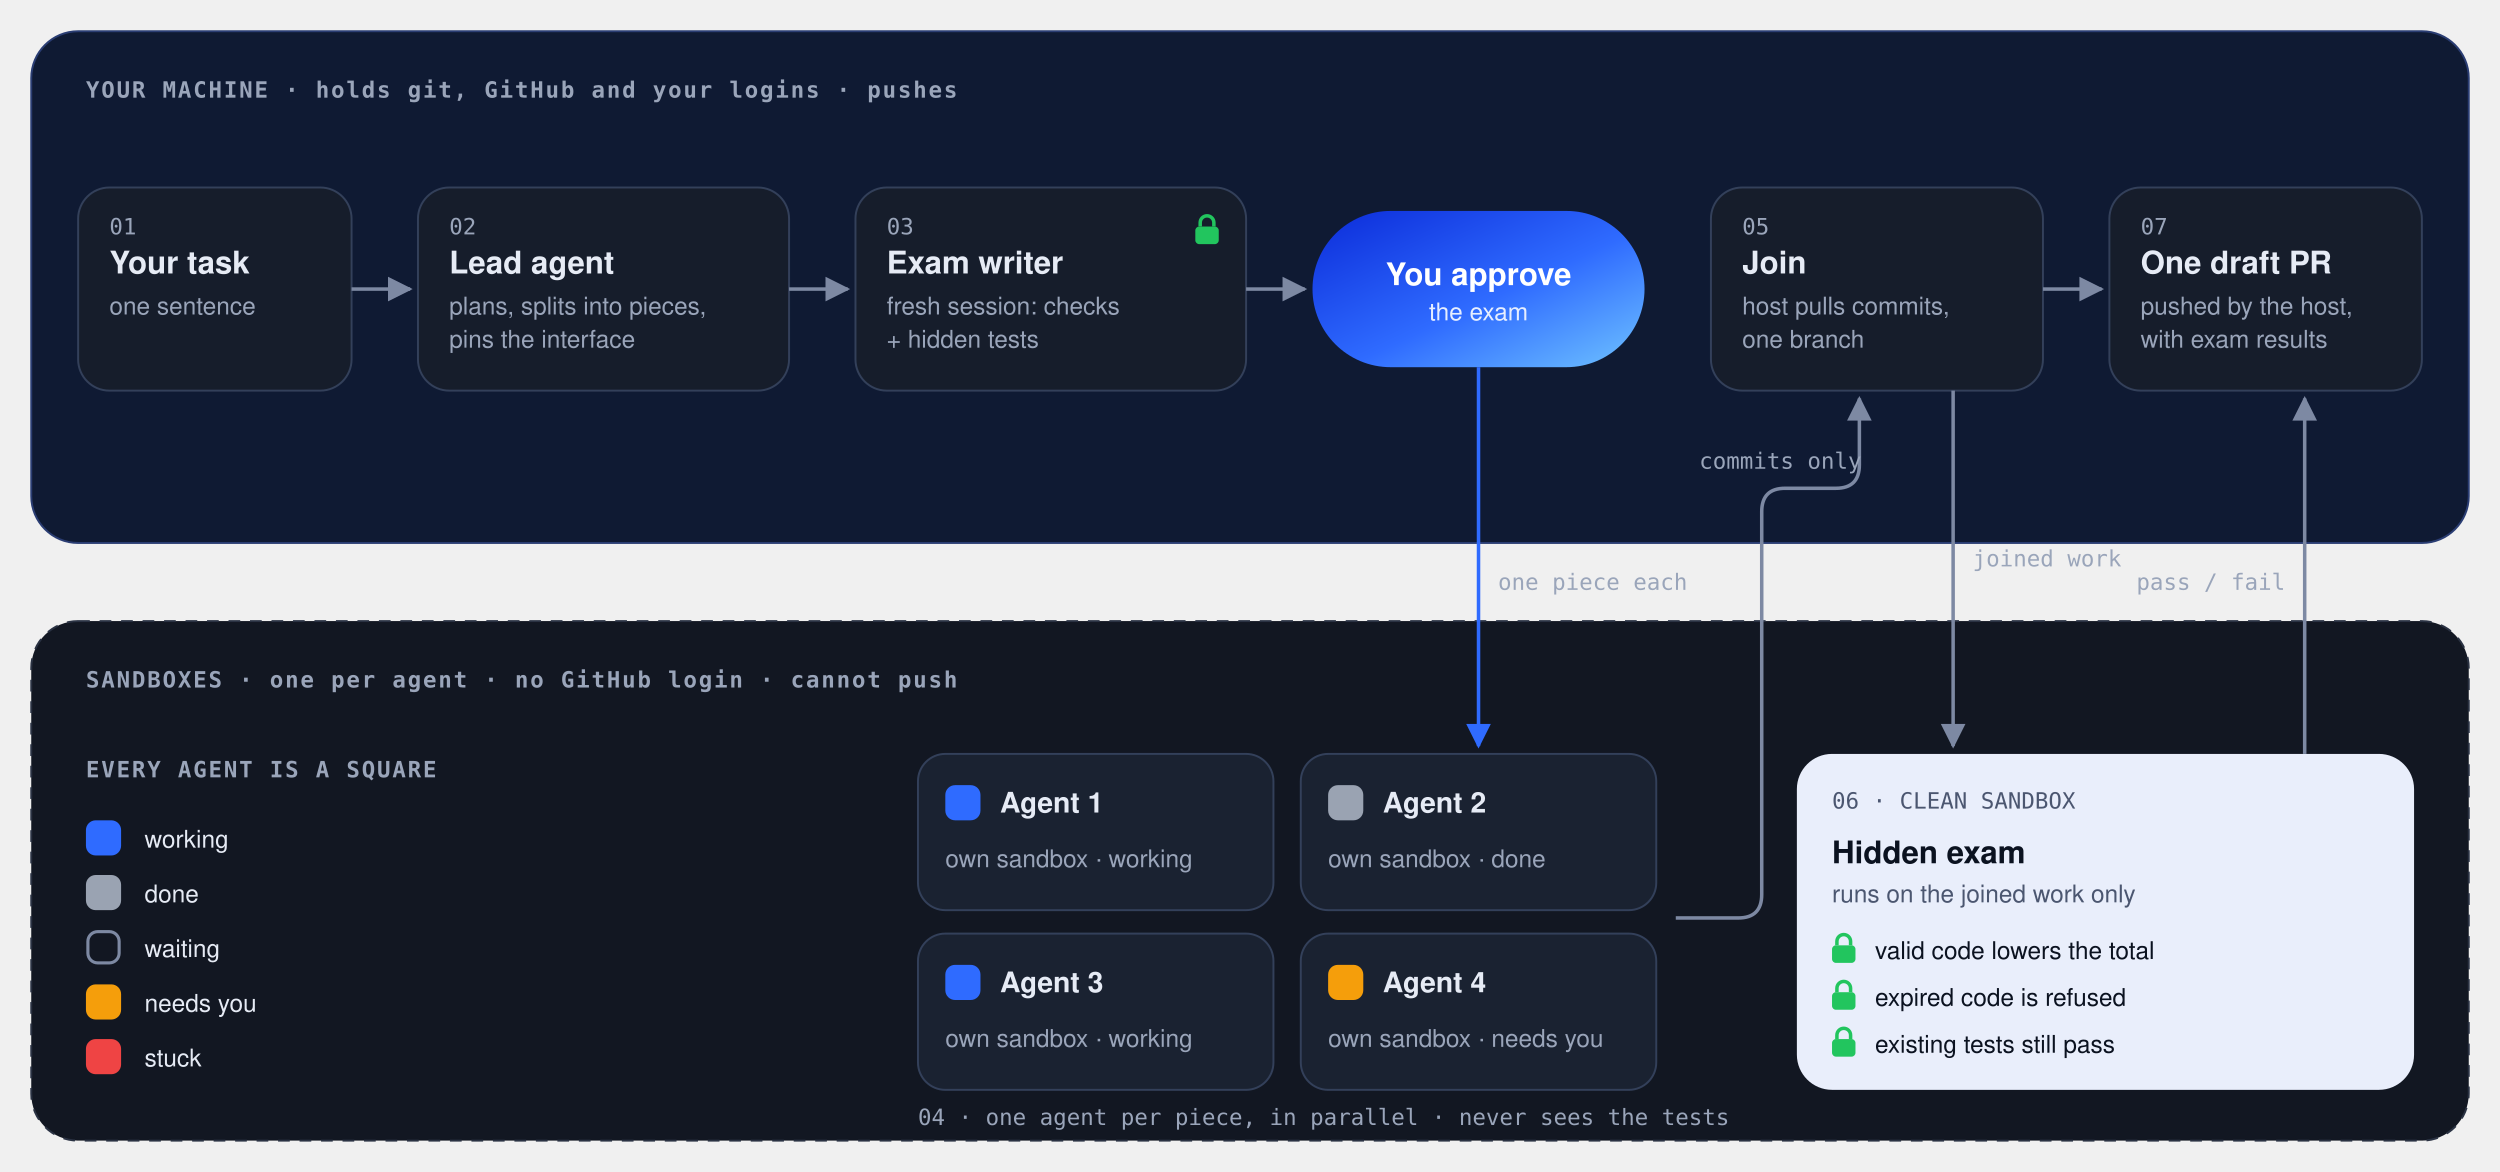
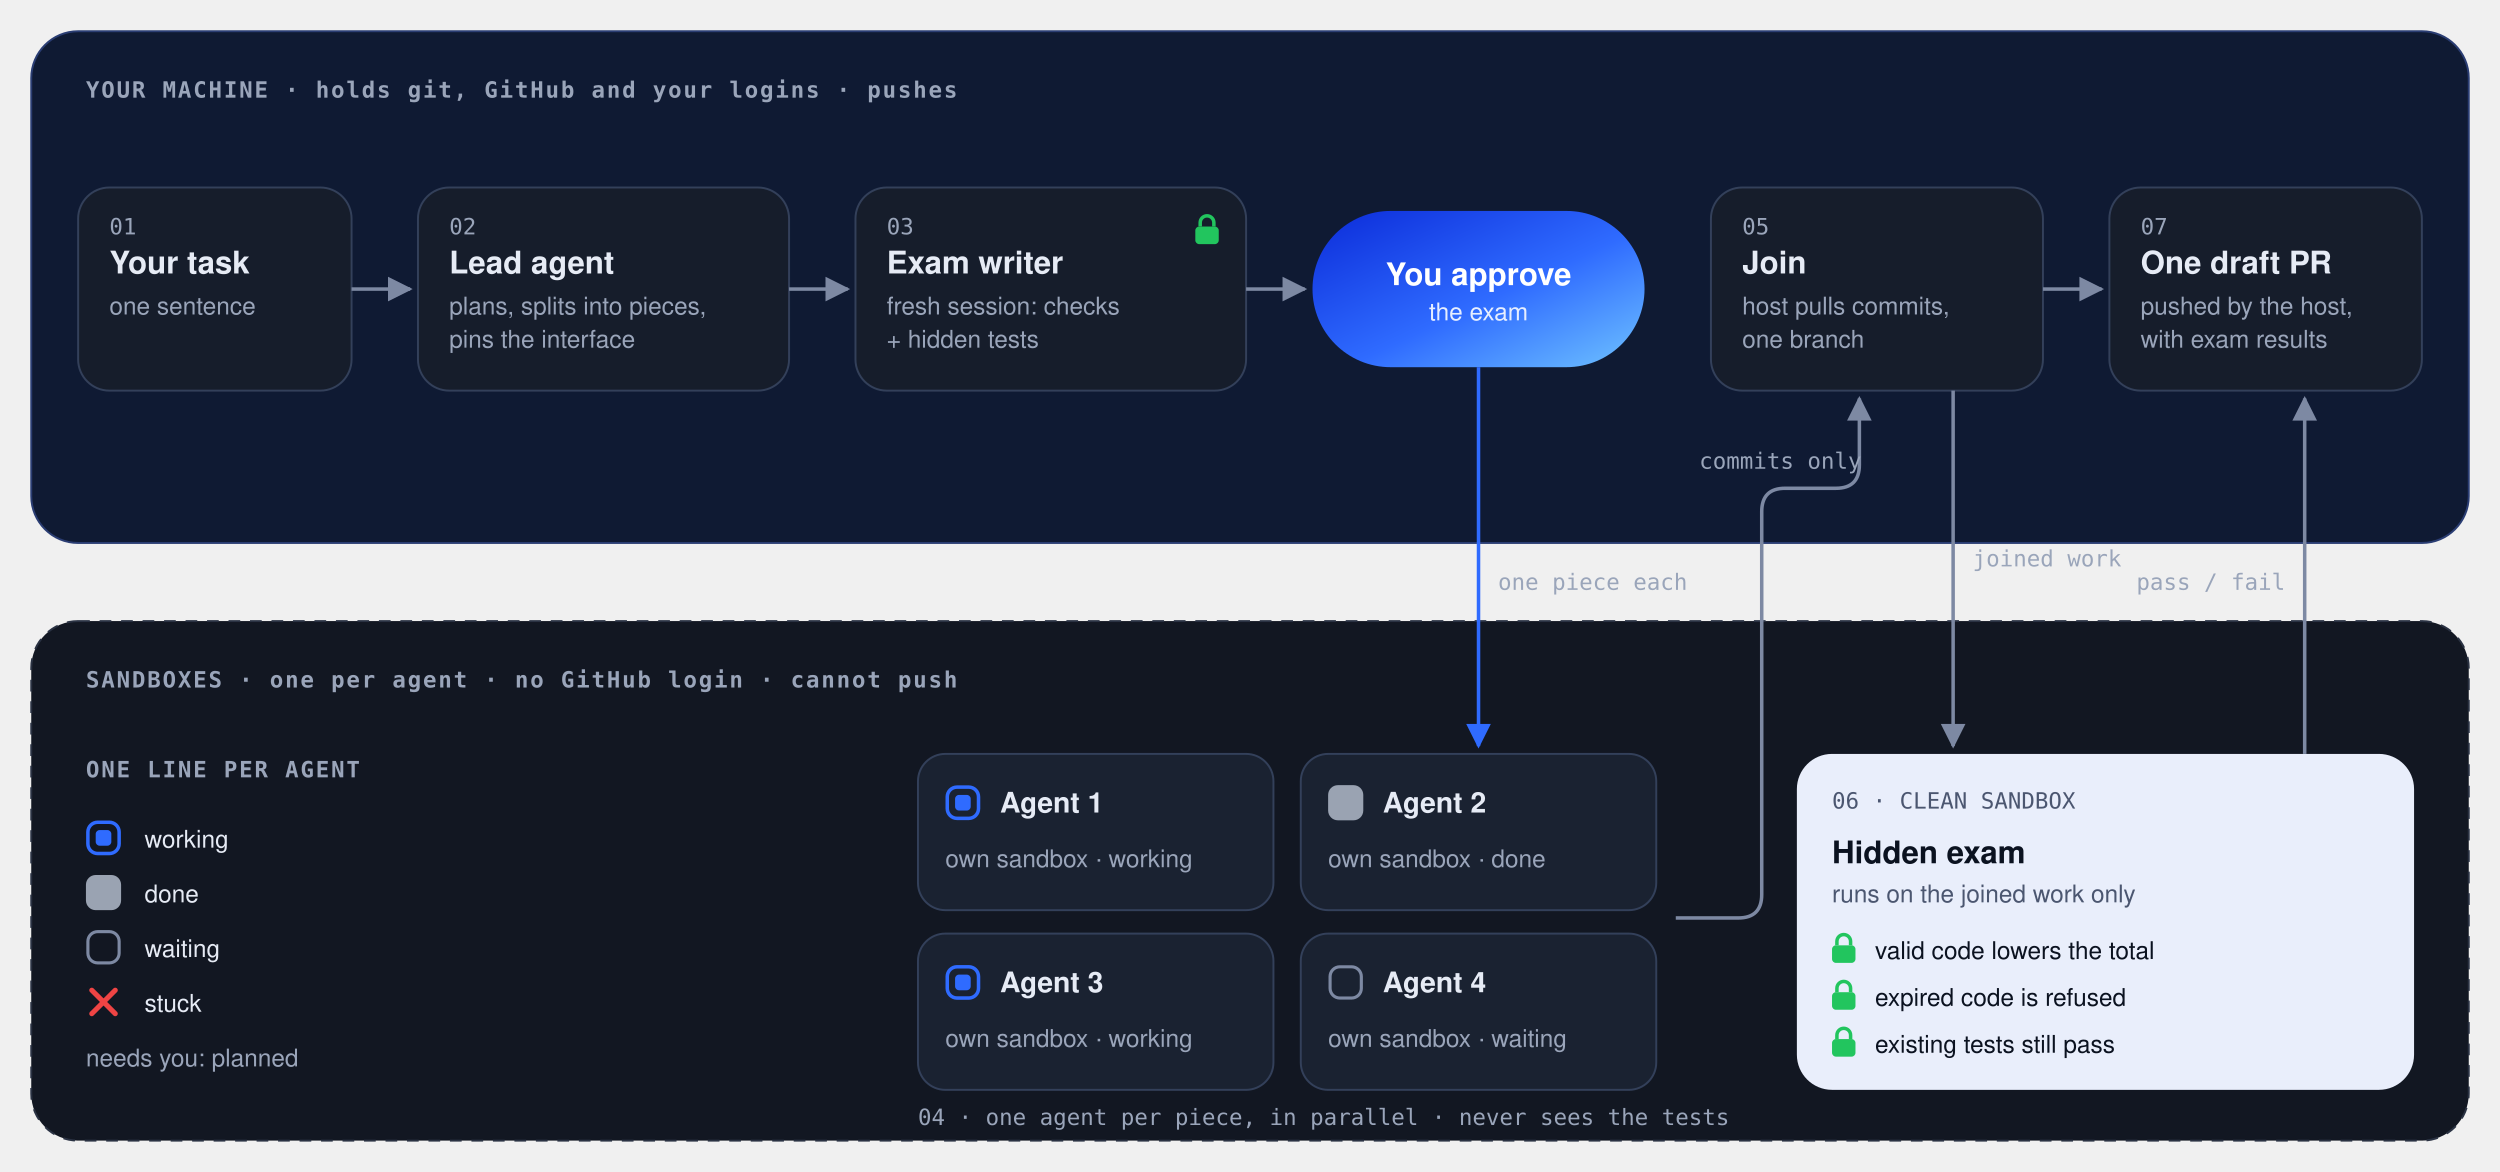
<svg xmlns="http://www.w3.org/2000/svg" viewBox="0 0 1280 600" width="1280" height="600" role="img" aria-label="The TaskWing harness: a lead agent plans on your machine, a fresh session writes a hidden exam, you approve it, one agent per piece works in its own sandbox, the host joins the commits, the hidden exam runs in a clean sandbox, and the host opens one pull request.">
  <defs>
    <linearGradient id="g" x1="0" y1="0" x2="1" y2="1">
      <stop offset="0" stop-color="#0b2bd9" />
      <stop offset=".55" stop-color="#2f6bff" />
      <stop offset="1" stop-color="#6fc3ff" />
    </linearGradient>
    <marker id="ah" viewBox="0 0 10 10" refX="9" refY="5" markerWidth="7" markerHeight="7" orient="auto-start-reverse">
      <path d="M0,0 L10,5 L0,10 z" fill="#7d89a3" />
    </marker>
    <marker id="ab" viewBox="0 0 10 10" refX="9" refY="5" markerWidth="7" markerHeight="7" orient="auto-start-reverse">
      <path d="M0,0 L10,5 L0,10 z" fill="#2f6bff" />
    </marker>
    <style>
text{font-family:-apple-system,BlinkMacSystemFont,'Segoe UI',Helvetica,Arial,sans-serif;fill:#e6ebf5}
.t{font-size:16px;font-weight:600}
.s{font-size:12.5px;fill:#9aa5ba}
.k{font-family:ui-monospace,SFMono-Regular,Menlo,Consolas,monospace;font-size:11.5px;letter-spacing:.08em;font-weight:600;fill:#9aa5ba}
.l{font-family:ui-monospace,SFMono-Regular,Menlo,Consolas,monospace;font-size:11.5px;fill:#9aa5ba}
.w{fill:#ffffff}
</style>
  </defs>
  <rect x="16" y="16" width="1248" height="262" rx="24" fill="#0f1a33" stroke="#2a3d73" />
  <text x="44" y="50" class="k">YOUR MACHINE · holds git, GitHub and your logins · pushes</text>
  <rect x="16" y="318" width="1248" height="266" rx="24" fill="#121722" stroke="#2a3243" stroke-dasharray="6 5" />
  <text x="44" y="352" class="k">SANDBOXES · one per agent · no GitHub login · cannot push</text>
  <rect x="40" y="96" width="140" height="104" rx="16" fill="#161d2b" stroke="#33405a" />
  <text x="56" y="120" class="l">01</text>
  <text x="56" y="140" class="t">Your task</text>
  <text x="56" y="161" class="s">one sentence</text>
  <rect x="214" y="96" width="190" height="104" rx="16" fill="#161d2b" stroke="#33405a" />
  <text x="230" y="120" class="l">02</text>
  <text x="230" y="140" class="t">Lead agent</text>
  <text x="230" y="161" class="s">plans, splits into pieces,</text>
  <text x="230" y="178" class="s">pins the interface</text>
  <rect x="438" y="96" width="200" height="104" rx="16" fill="#161d2b" stroke="#33405a" />
  <text x="454" y="120" class="l">03</text>
  <text x="454" y="140" class="t">Exam writer</text>
  <text x="454" y="161" class="s">fresh session: checks</text>
  <text x="454" y="178" class="s">+ hidden tests</text>
  <g transform="translate(612,110)">
    <rect x="0" y="6" width="12" height="9" rx="2" fill="#22c55e" />
    <path d="M2.5,6 V4 a3.5,3.5 0 0 1 7,0 V6" fill="none" stroke="#22c55e" stroke-width="1.8" />
  </g>
  <rect x="672" y="108" width="170" height="80" rx="40.0" fill="url(#g)" />
  <text x="757.0" y="146.0" text-anchor="middle" class="t w">You approve</text>
  <text x="757.0" y="164.0" text-anchor="middle" class="s w" style="fill:#e6eeff">the exam</text>
  <rect x="876" y="96" width="170" height="104" rx="16" fill="#161d2b" stroke="#33405a" />
  <text x="892" y="120" class="l">05</text>
  <text x="892" y="140" class="t">Join</text>
  <text x="892" y="161" class="s">host pulls commits,</text>
  <text x="892" y="178" class="s">one branch</text>
  <rect x="1080" y="96" width="160" height="104" rx="16" fill="#161d2b" stroke="#33405a" />
  <text x="1096" y="120" class="l">07</text>
  <text x="1096" y="140" class="t">One draft PR</text>
  <text x="1096" y="161" class="s">pushed by the host,</text>
  <text x="1096" y="178" class="s">with exam results</text>
  <path d="M180,148.0 H210" fill="none" stroke="#7d89a3" stroke-width="1.8" marker-end="url(#ah)" />
  <path d="M404,148.0 H434" fill="none" stroke="#7d89a3" stroke-width="1.8" marker-end="url(#ah)" />
  <path d="M638,148.0 H668" fill="none" stroke="#7d89a3" stroke-width="1.8" marker-end="url(#ah)" />
  <path d="M1046,148.0 H1076" fill="none" stroke="#7d89a3" stroke-width="1.8" marker-end="url(#ah)" />
  <text x="470" y="576" class="l">04 · one agent per piece, in parallel · never sees the tests</text>
  <rect x="470" y="386" width="182" height="80" rx="14" fill="#1a2231" stroke="#33405a" />
-   <rect x="484" y="402" width="18" height="18" rx="5" fill="#2f6bff" />
+   <rect x="485" y="403" width="16" height="16" rx="5" fill="none" stroke="#2f6bff" stroke-width="1.8" />
+   <rect x="489" y="407" width="8" height="8" rx="2" fill="#2f6bff" />
  <text x="512" y="416" class="t" style="font-size:14.5px">Agent 1</text>
  <text x="484" y="444" class="s">own sandbox · working</text>
  <rect x="666" y="386" width="182" height="80" rx="14" fill="#1a2231" stroke="#33405a" />
  <rect x="680" y="402" width="18" height="18" rx="5" fill="#9aa3b2" />
  <text x="708" y="416" class="t" style="font-size:14.5px">Agent 2</text>
  <text x="680" y="444" class="s">own sandbox · done</text>
  <rect x="470" y="478" width="182" height="80" rx="14" fill="#1a2231" stroke="#33405a" />
-   <rect x="484" y="494" width="18" height="18" rx="5" fill="#2f6bff" />
+   <rect x="485" y="495" width="16" height="16" rx="5" fill="none" stroke="#2f6bff" stroke-width="1.8" />
+   <rect x="489" y="499" width="8" height="8" rx="2" fill="#2f6bff" />
  <text x="512" y="508" class="t" style="font-size:14.5px">Agent 3</text>
  <text x="484" y="536" class="s">own sandbox · working</text>
  <rect x="666" y="478" width="182" height="80" rx="14" fill="#1a2231" stroke="#33405a" />
-   <rect x="680" y="494" width="18" height="18" rx="5" fill="#f59e0b" />
+   <rect x="681" y="495" width="16" height="16" rx="5" fill="none" stroke="#7d89a3" stroke-width="1.6" />
  <text x="708" y="508" class="t" style="font-size:14.5px">Agent 4</text>
-   <text x="680" y="536" class="s">own sandbox · needs you</text>
-   <text x="44" y="398" class="k">EVERY AGENT IS A SQUARE</text>
-   <rect x="44" y="420" width="18" height="18" rx="5" fill="#2f6bff" />
+   <text x="680" y="536" class="s">own sandbox · waiting</text>
+   <text x="44" y="398" class="k">ONE LINE PER AGENT</text>
+   <rect x="45" y="421" width="16" height="16" rx="5" fill="none" stroke="#2f6bff" stroke-width="1.8" />
+   <rect x="49" y="425" width="8" height="8" rx="2" fill="#2f6bff" />
  <text x="74" y="434" class="s" style="fill:#e6ebf5">working</text>
  <rect x="44" y="448" width="18" height="18" rx="5" fill="#9aa3b2" />
  <text x="74" y="462" class="s" style="fill:#e6ebf5">done</text>
  <rect x="45" y="477" width="16" height="16" rx="5" fill="none" stroke="#7d89a3" stroke-width="1.6" />
  <text x="74" y="490" class="s" style="fill:#e6ebf5">waiting</text>
-   <rect x="44" y="504" width="18" height="18" rx="5" fill="#f59e0b" />
-   <text x="74" y="518" class="s" style="fill:#e6ebf5">needs you</text>
-   <rect x="44" y="532" width="18" height="18" rx="5" fill="#ef4444" />
-   <text x="74" y="546" class="s" style="fill:#e6ebf5">stuck</text>
+   <path d="M47,507 L59,519 M59,507 L47,519" stroke="#ef4444" stroke-width="2.6" stroke-linecap="round" />
+   <text x="74" y="518" class="s" style="fill:#e6ebf5">stuck</text>
+   <text x="44" y="546" class="s">needs you: planned</text>
  <rect x="920" y="386" width="316" height="172" rx="18" fill="#e9eefb" />
  <text x="938" y="414" class="l" style="fill:#4b5670">06 · CLEAN SANDBOX</text>
  <text x="938" y="442" class="t" style="fill:#0b1220">Hidden exam</text>
  <text x="938" y="462" class="s" style="fill:#4b5670">runs on the joined work only</text>
  <g transform="translate(938,478)">
    <rect x="0" y="6" width="12" height="9" rx="2" fill="#22c55e" />
    <path d="M2.5,6 V4 a3.5,3.5 0 0 1 7,0 V6" fill="none" stroke="#22c55e" stroke-width="1.8" />
  </g>
  <text x="960" y="491" class="s" style="fill:#0b1220">valid code lowers the total</text>
  <g transform="translate(938,502)">
    <rect x="0" y="6" width="12" height="9" rx="2" fill="#22c55e" />
    <path d="M2.5,6 V4 a3.5,3.5 0 0 1 7,0 V6" fill="none" stroke="#22c55e" stroke-width="1.8" />
  </g>
  <text x="960" y="515" class="s" style="fill:#0b1220">expired code is refused</text>
  <g transform="translate(938,526)">
    <rect x="0" y="6" width="12" height="9" rx="2" fill="#22c55e" />
    <path d="M2.5,6 V4 a3.5,3.5 0 0 1 7,0 V6" fill="none" stroke="#22c55e" stroke-width="1.8" />
  </g>
  <text x="960" y="539" class="s" style="fill:#0b1220">existing tests still pass</text>
  <path d="M757,188 V382" fill="none" stroke="#2f6bff" stroke-width="1.8" marker-end="url(#ab)" />
  <text x="767" y="302" class="l" text-anchor="start">one piece each</text>
  <path d="M858,470 H890 Q902,470 902,458 V262 Q902,250 914,250 H940 Q952,250 952,238 V204" fill="none" stroke="#7d89a3" stroke-width="1.8" marker-end="url(#ah)" />
  <text x="870" y="240" class="l" text-anchor="start">commits only</text>
  <path d="M1000,200 V382" fill="none" stroke="#7d89a3" stroke-width="1.8" marker-end="url(#ah)" />
  <text x="1010" y="290" class="l" text-anchor="start">joined work</text>
  <path d="M1180,386 V204" fill="none" stroke="#7d89a3" stroke-width="1.8" marker-end="url(#ah)" />
  <text x="1170" y="302" class="l" text-anchor="end">pass / fail</text>
</svg>
